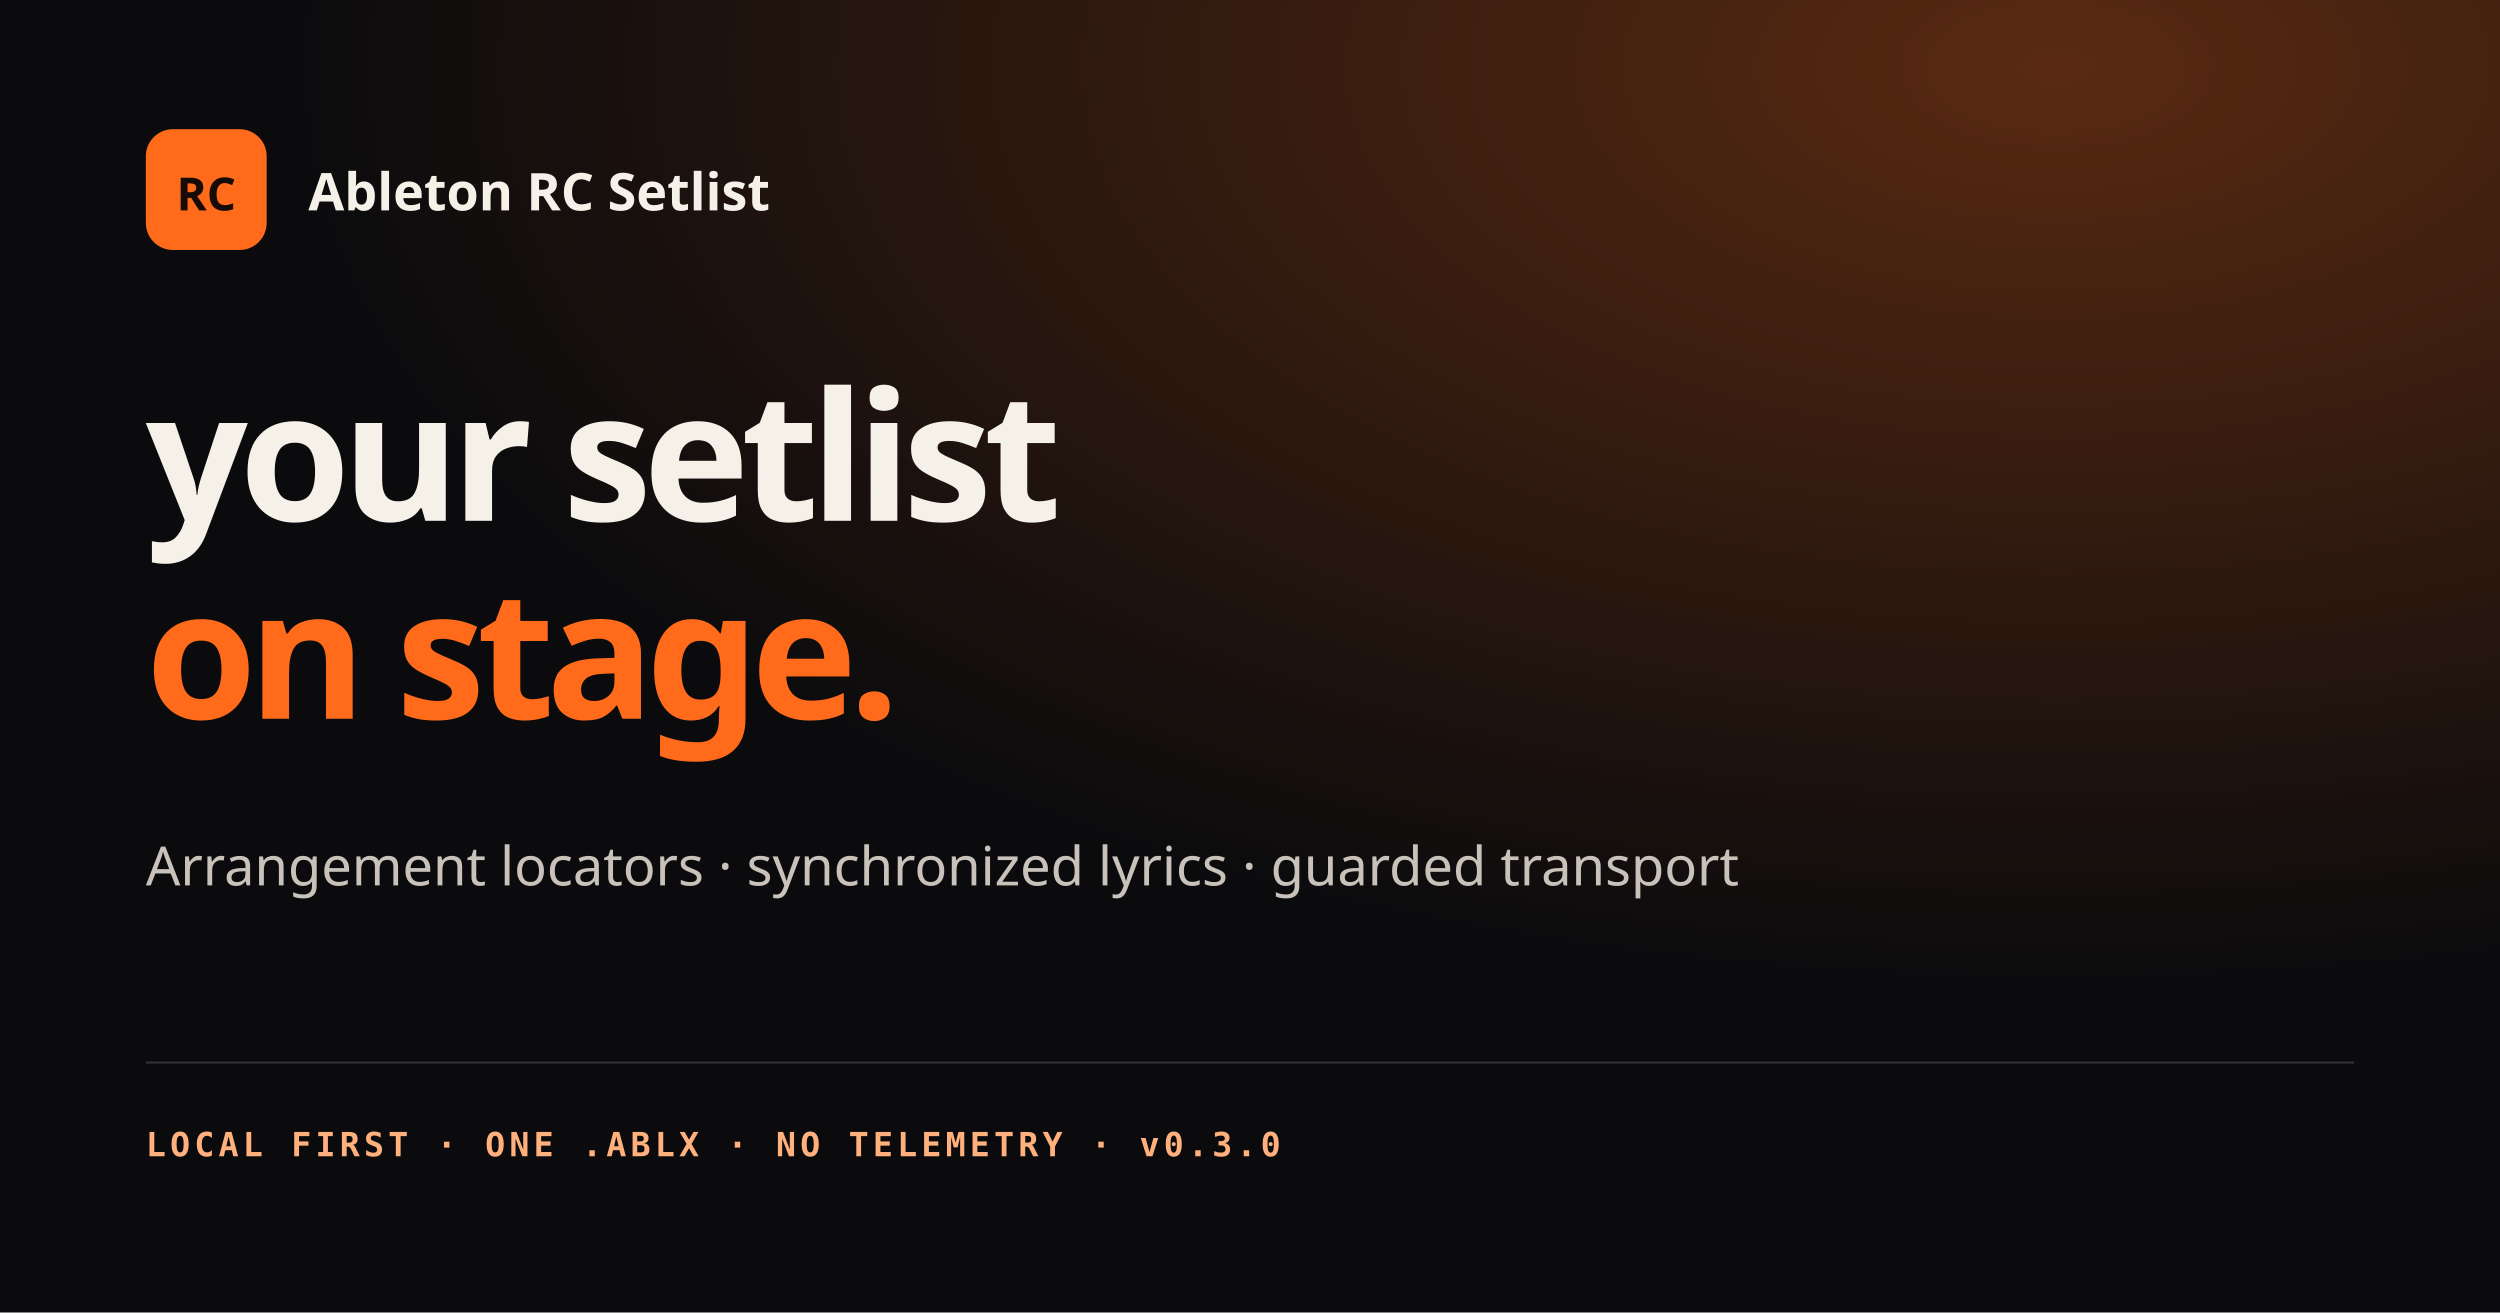
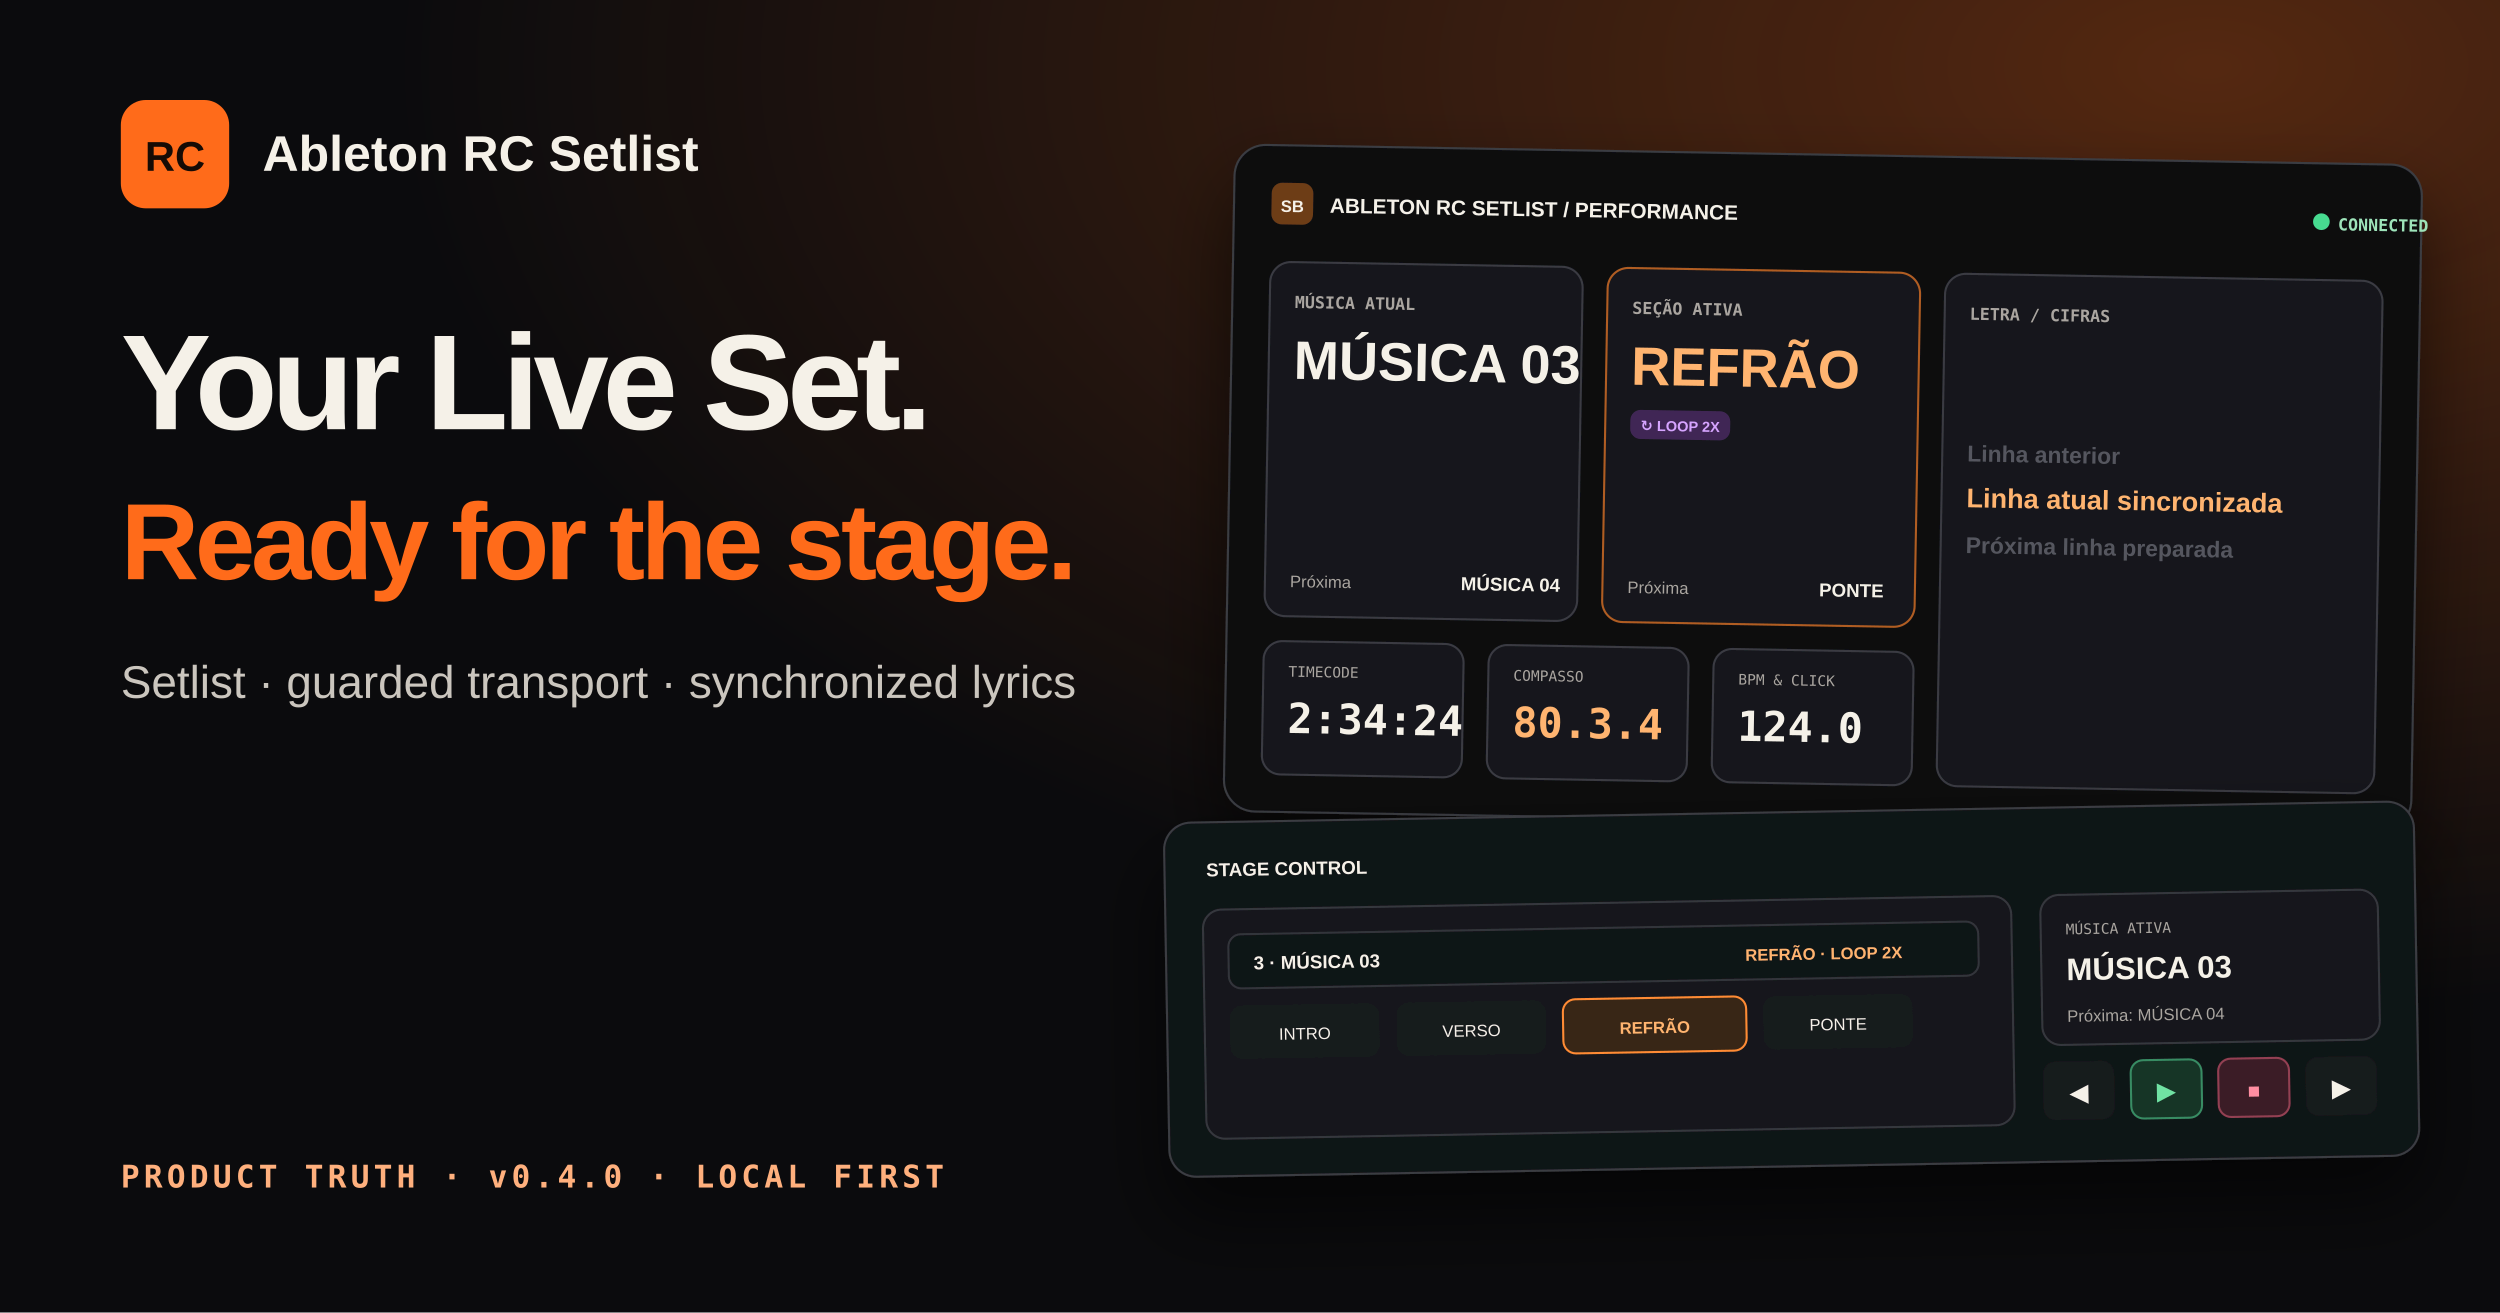
- <svg xmlns="http://www.w3.org/2000/svg" viewBox="0 0 1200 630" width="1200" height="630" role="img" aria-label="Ableton RC Setlist — your setlist on stage">
+ <svg xmlns="http://www.w3.org/2000/svg" viewBox="0 0 1200 630" width="1200" height="630" role="img" aria-label="Ableton RC Setlist — real setlist and performance interfaces on stage">
  <defs>
-     <radialGradient id="glow" cx="82%" cy="5%" r="70%">
-       <stop offset="0" stop-color="#ff6b1a" stop-opacity=".32" />
+     <radialGradient id="glow" cx="88%" cy="5%" r="72%">
+       <stop offset="0" stop-color="#ff6b1a" stop-opacity=".30" />
      <stop offset="1" stop-color="#ff6b1a" stop-opacity="0" />
    </radialGradient>
+     <filter id="shadow" x="-20%" y="-20%" width="140%" height="160%">
+       <feDropShadow dx="0" dy="20" stdDeviation="18" flood-color="#000" flood-opacity=".58" />
+     </filter>
  </defs>
  <rect width="1200" height="630" fill="#0b0b0d" />
  <rect width="1200" height="630" fill="url(#glow)" />
-   <rect x="70" y="62" width="58" height="58" rx="13" fill="#ff6b1a" />
-   <text x="99" y="101" font-family="ui-sans-serif, system-ui, sans-serif" font-size="22" font-weight="900" fill="#160b05" text-anchor="middle">RC</text>
-   <text x="148" y="101" font-family="ui-sans-serif, system-ui, sans-serif" font-size="25" font-weight="800" fill="#f5f1e8">Ableton RC Setlist</text>
-   <text x="70" y="250" font-family="ui-sans-serif, system-ui, sans-serif" font-size="86" font-weight="900" fill="#f5f1e8" letter-spacing="-4">your setlist</text>
-   <text x="70" y="345" font-family="ui-sans-serif, system-ui, sans-serif" font-size="86" font-weight="900" fill="#ff6b1a" letter-spacing="-4">on stage.</text>
-   <text x="70" y="425" font-family="ui-sans-serif, system-ui, sans-serif" font-size="26" fill="#c8c2ba">Arrangement locators · synchronized lyrics · guarded transport</text>
-   <line x1="70" y1="510" x2="1130" y2="510" stroke="#343238" />
-   <text x="70" y="555" font-family="ui-monospace, Consolas, monospace" font-size="16" font-weight="700" fill="#ffb07d" letter-spacing="2">LOCAL FIRST · ONE .ABLX · NO TELEMETRY · v0.3.0</text>
+   <rect x="58" y="48" width="52" height="52" rx="12" fill="#ff6b1a" />
+   <text x="84" y="82" font-family="Arial,sans-serif" font-size="20" font-weight="900" fill="#160b05" text-anchor="middle">RC</text>
+   <text x="126" y="82" font-family="Arial,sans-serif" font-size="24" font-weight="900" fill="#f5f1e8">Ableton RC Setlist</text>
+   <text x="58" y="206" font-family="Arial,sans-serif" font-size="65" font-weight="900" fill="#f5f1e8" letter-spacing="-3">Your Live Set.</text>
+   <text x="58" y="278" font-family="Arial,sans-serif" font-size="52" font-weight="900" fill="#ff6b1a" letter-spacing="-2">Ready for the stage.</text>
+   <text x="58" y="335" font-family="Arial,sans-serif" font-size="22" fill="#cbc6be">Setlist · guarded transport · synchronized lyrics</text>
+   <text x="58" y="570" font-family="Consolas,monospace" font-size="15" font-weight="700" fill="#ffb07d" letter-spacing="2">PRODUCT TRUTH · v0.4.0 · LOCAL FIRST</text>
+   <g filter="url(#shadow)" transform="translate(590 74) rotate(1 270 160)">
+     <rect width="570" height="320" rx="15" fill="#0d0e11" stroke="#3b3c43" />
+     <rect x="18" y="18" width="20" height="20" rx="5" fill="#6d3c16" />
+     <text x="28" y="32" font-family="Arial,sans-serif" font-size="8" font-weight="900" fill="#f5f1e8" text-anchor="middle">SB</text>
+     <text x="46" y="32" font-family="Arial,sans-serif" font-size="10" font-weight="800" fill="#f5f1e8">ABLETON RC SETLIST / PERFORMANCE</text>
+     <circle cx="522" cy="28" r="4" fill="#47db90" />
+     <text x="530" y="32" font-family="Consolas,monospace" font-size="8" font-weight="700" fill="#9ee4b9">CONNECTED</text>
+     <rect x="18" y="56" width="150" height="170" rx="10" fill="#15161b" stroke="#3a3b43" />
+     <text x="30" y="78" font-family="Consolas,monospace" font-size="8" font-weight="700" fill="#aaa5a0">MÚSICA ATUAL</text>
+     <text x="30" y="112" font-family="Arial,sans-serif" font-size="26" font-weight="900" fill="#f5f1e8">MÚSICA 03</text>
+     <text x="30" y="212" font-family="Arial,sans-serif" font-size="8" fill="#aaa5a0">Próxima</text>
+     <text x="112" y="212" font-family="Arial,sans-serif" font-size="9" font-weight="800" fill="#f5f1e8">MÚSICA 04</text>
+     <rect x="180" y="56" width="150" height="170" rx="10" fill="#15161b" stroke="#b05d23" />
+     <text x="192" y="78" font-family="Consolas,monospace" font-size="8" font-weight="700" fill="#aaa5a0">SEÇÃO ATIVA</text>
+     <text x="192" y="112" font-family="Arial,sans-serif" font-size="26" font-weight="900" fill="#ffb46f">REFRÃO</text>
+     <rect x="192" y="124" width="48" height="14" rx="5" fill="#402755" />
+     <text x="216" y="134" font-family="Arial,sans-serif" font-size="7" font-weight="800" fill="#d6a4ff" text-anchor="middle">↻ LOOP 2X</text>
+     <text x="192" y="212" font-family="Arial,sans-serif" font-size="8" fill="#aaa5a0">Próxima</text>
+     <text x="284" y="212" font-family="Arial,sans-serif" font-size="9" font-weight="800" fill="#f5f1e8">PONTE</text>
+     <rect x="342" y="56" width="210" height="246" rx="10" fill="#15161b" stroke="#3a3b43" />
+     <text x="354" y="78" font-family="Consolas,monospace" font-size="8" font-weight="700" fill="#aaa5a0">LETRA / CIFRAS</text>
+     <text x="354" y="146" font-family="Arial,sans-serif" font-size="11" font-weight="700" fill="#55565e">Linha anterior</text>
+     <text x="354" y="168" font-family="Arial,sans-serif" font-size="13" font-weight="900" fill="#ffb46f">Linha atual sincronizada</text>
+     <text x="354" y="190" font-family="Arial,sans-serif" font-size="11" font-weight="700" fill="#55565e">Próxima linha preparada</text>
+     <rect x="18" y="238" width="96" height="64" rx="9" fill="#15161b" stroke="#3a3b43" />
+     <text x="30" y="255" font-family="Consolas,monospace" font-size="7" fill="#aaa5a0">TIMECODE</text>
+     <text x="30" y="282" font-family="Consolas,monospace" font-size="20" font-weight="800" fill="#f5f1e8">2:34:24</text>
+     <rect x="126" y="238" width="96" height="64" rx="9" fill="#15161b" stroke="#3a3b43" />
+     <text x="138" y="255" font-family="Consolas,monospace" font-size="7" fill="#aaa5a0">COMPASSO</text>
+     <text x="138" y="282" font-family="Consolas,monospace" font-size="20" font-weight="800" fill="#ffb46f">80.3.4</text>
+     <rect x="234" y="238" width="96" height="64" rx="9" fill="#15161b" stroke="#3a3b43" />
+     <text x="246" y="255" font-family="Consolas,monospace" font-size="7" fill="#aaa5a0">BPM &amp; CLICK</text>
+     <text x="246" y="282" font-family="Consolas,monospace" font-size="20" font-weight="800" fill="#f5f1e8">124.0</text>
+   </g>
+   <g filter="url(#shadow)" transform="translate(560 390) rotate(-1 290 85)">
+     <rect width="600" height="170" rx="13" fill="#111217" stroke="#3b3c43" />
+     <text x="20" y="26" font-family="Arial,sans-serif" font-size="9" font-weight="800" fill="#f5f1e8">STAGE CONTROL</text>
+     <rect x="18" y="42" width="388" height="110" rx="9" fill="#15161b" stroke="#36373e" />
+     <rect x="30" y="54" width="360" height="26" rx="6" fill="#111217" stroke="#33343a" />
+     <text x="42" y="71" font-family="Arial,sans-serif" font-size="9" font-weight="800" fill="#f5f1e8">3 · MÚSICA 03</text>
+     <text x="278" y="71" font-family="Arial,sans-serif" font-size="8" font-weight="800" fill="#ffb46f">REFRÃO · LOOP 2X</text>
+     <rect x="30" y="88" width="72" height="26" rx="6" fill="#191a1f" />
+     <text x="66" y="105" font-family="Arial,sans-serif" font-size="8" fill="#f5f1e8" text-anchor="middle">INTRO</text>
+     <rect x="110" y="88" width="72" height="26" rx="6" fill="#191a1f" />
+     <text x="146" y="105" font-family="Arial,sans-serif" font-size="8" fill="#f5f1e8" text-anchor="middle">VERSO</text>
+     <rect x="190" y="88" width="88" height="26" rx="6" fill="#392615" stroke="#ff8b34" />
+     <text x="234" y="105" font-family="Arial,sans-serif" font-size="8" font-weight="800" fill="#ffb46f" text-anchor="middle">REFRÃO</text>
+     <rect x="286" y="88" width="72" height="26" rx="6" fill="#191a1f" />
+     <text x="322" y="105" font-family="Arial,sans-serif" font-size="8" fill="#f5f1e8" text-anchor="middle">PONTE</text>
+     <rect x="420" y="42" width="162" height="72" rx="9" fill="#15161b" stroke="#36373e" />
+     <text x="432" y="61" font-family="Consolas,monospace" font-size="7" fill="#aaa5a0">MÚSICA ATIVA</text>
+     <text x="432" y="83" font-family="Arial,sans-serif" font-size="15" font-weight="900" fill="#f5f1e8">MÚSICA 03</text>
+     <text x="432" y="103" font-family="Arial,sans-serif" font-size="8" fill="#aaa5a0">Próxima: MÚSICA 04</text>
+     <rect x="420" y="122" width="34" height="28" rx="6" fill="#191a1f" />
+     <text x="437" y="141" font-family="Arial,sans-serif" font-size="12" fill="#f5f1e8" text-anchor="middle">◀</text>
+     <rect x="462" y="122" width="34" height="28" rx="6" fill="#173427" stroke="#378c63" />
+     <text x="479" y="141" font-family="Arial,sans-serif" font-size="12" fill="#70e2a3" text-anchor="middle">▶</text>
+     <rect x="504" y="122" width="34" height="28" rx="6" fill="#3a1e27" stroke="#934052" />
+     <text x="521" y="141" font-family="Arial,sans-serif" font-size="10" fill="#ff8da1" text-anchor="middle">■</text>
+     <rect x="546" y="122" width="34" height="28" rx="6" fill="#191a1f" />
+     <text x="563" y="141" font-family="Arial,sans-serif" font-size="12" fill="#f5f1e8" text-anchor="middle">▶</text>
+   </g>
</svg>
